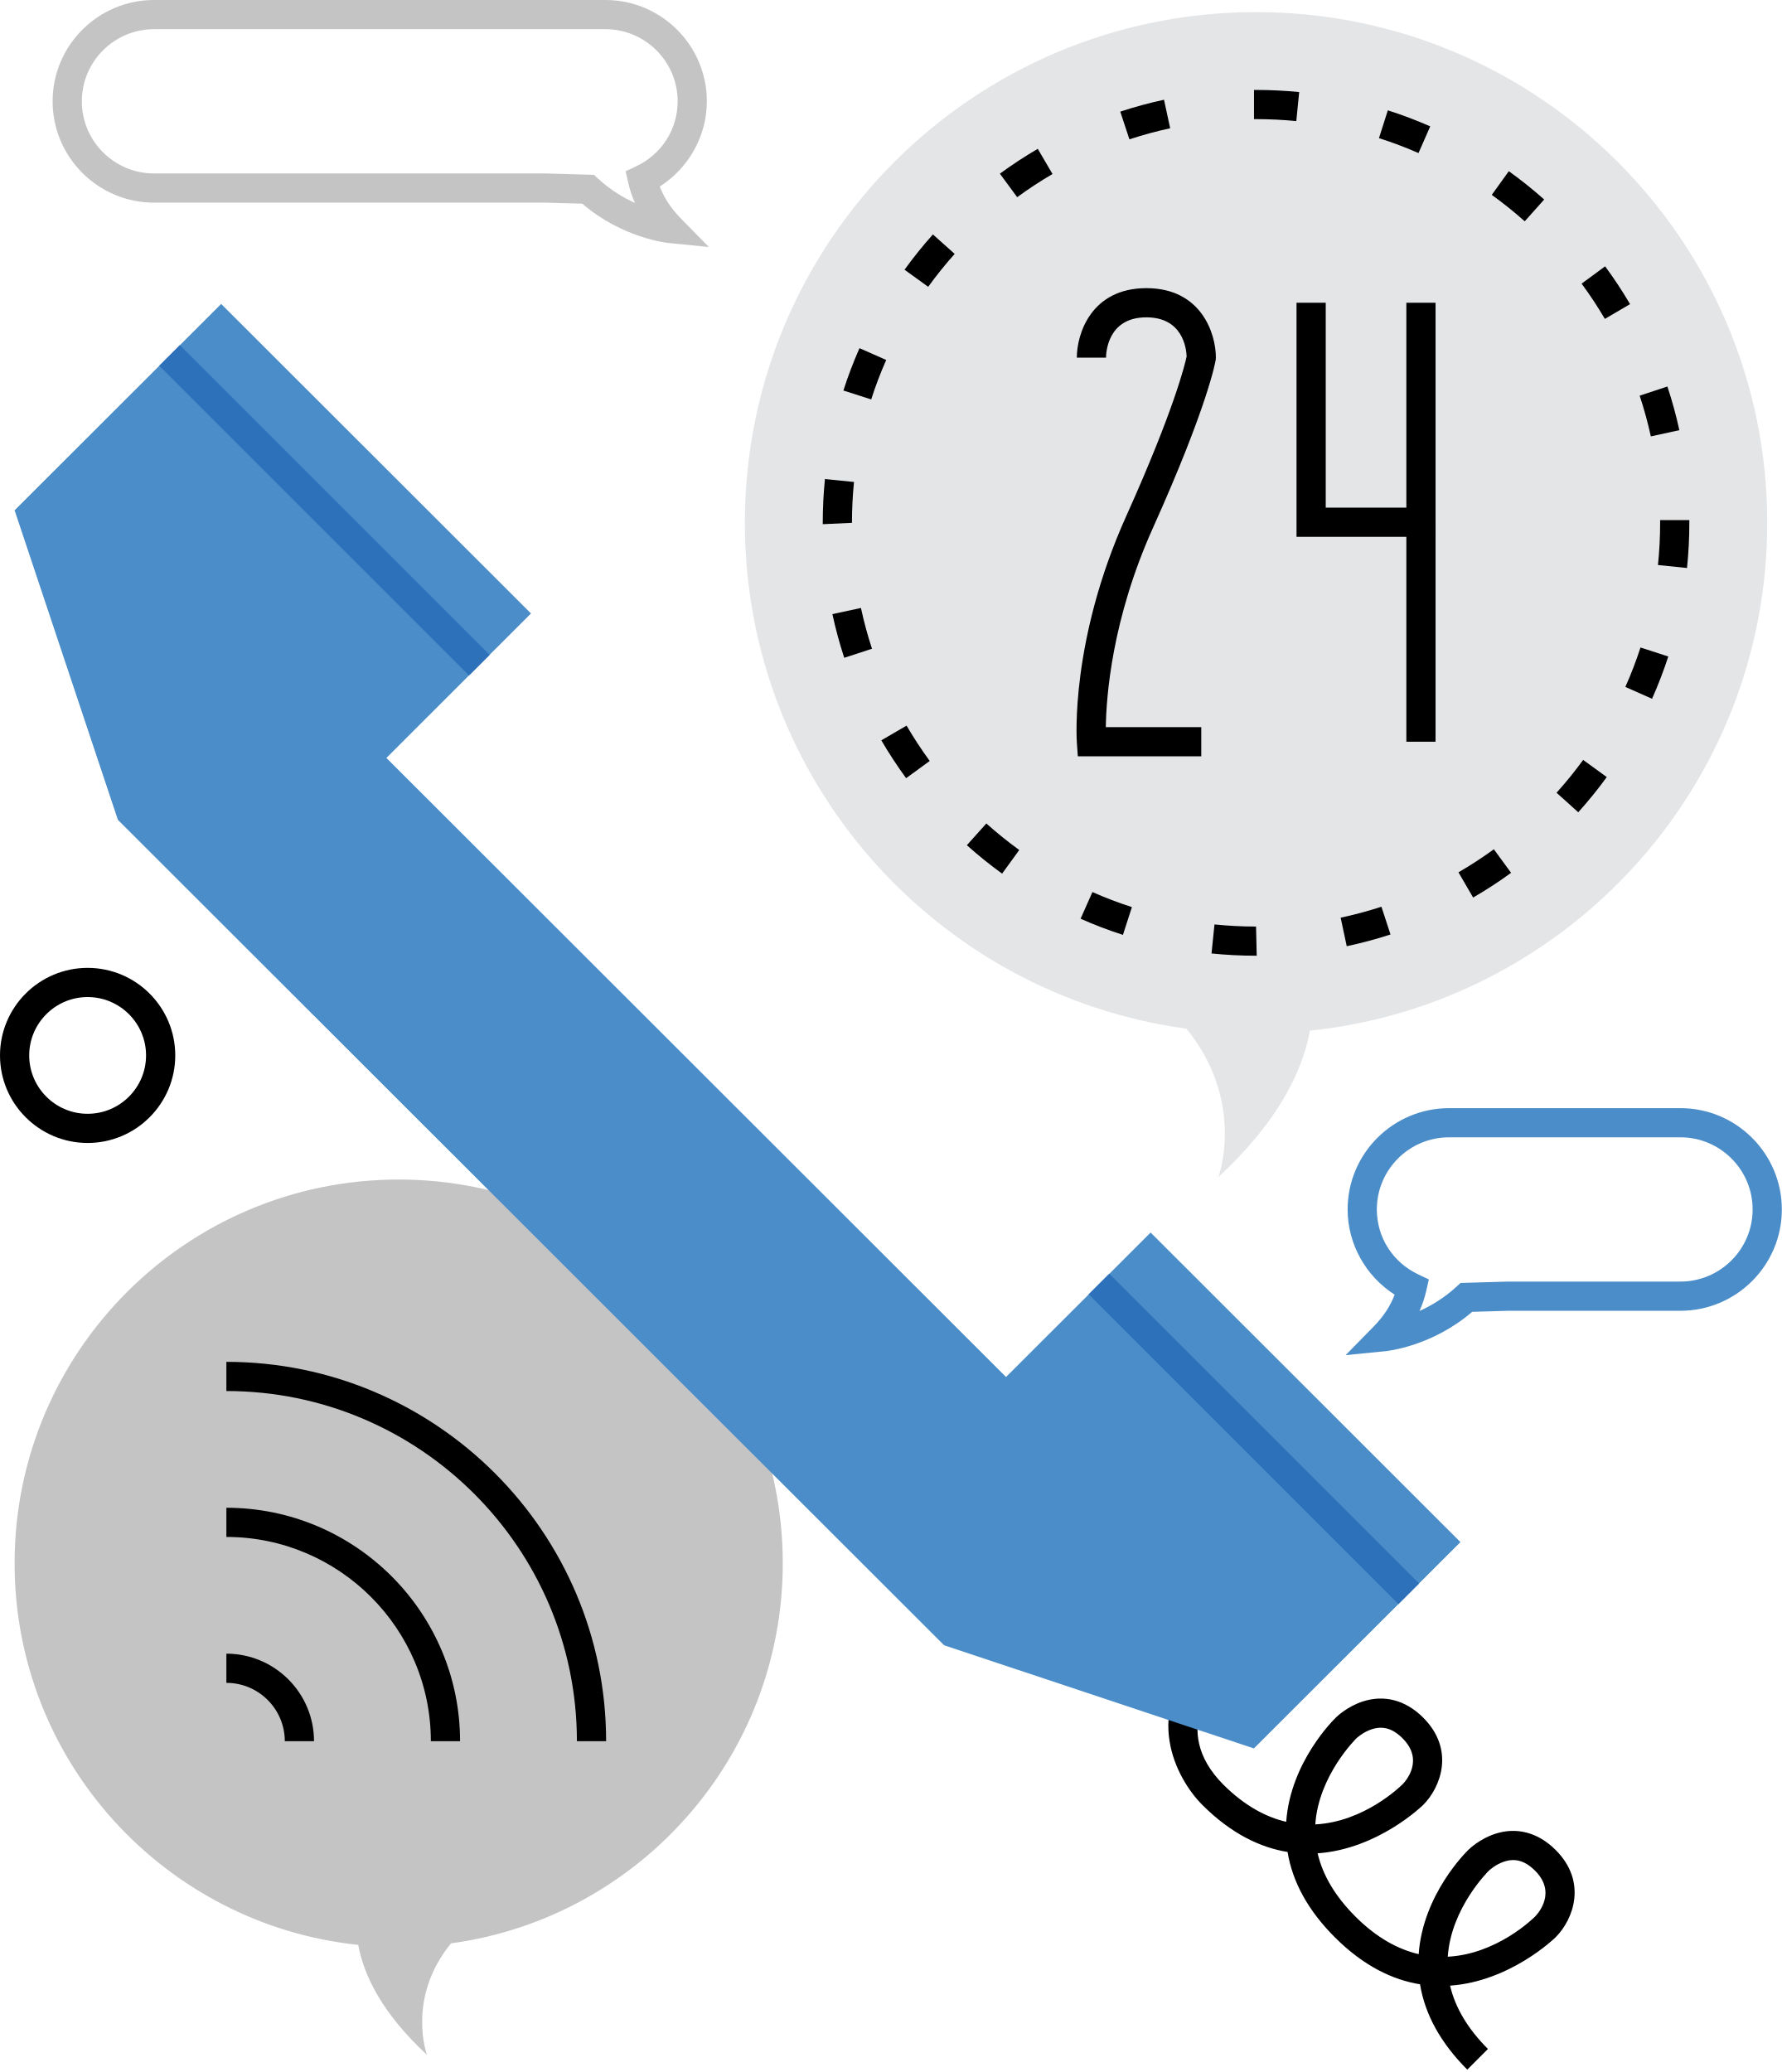
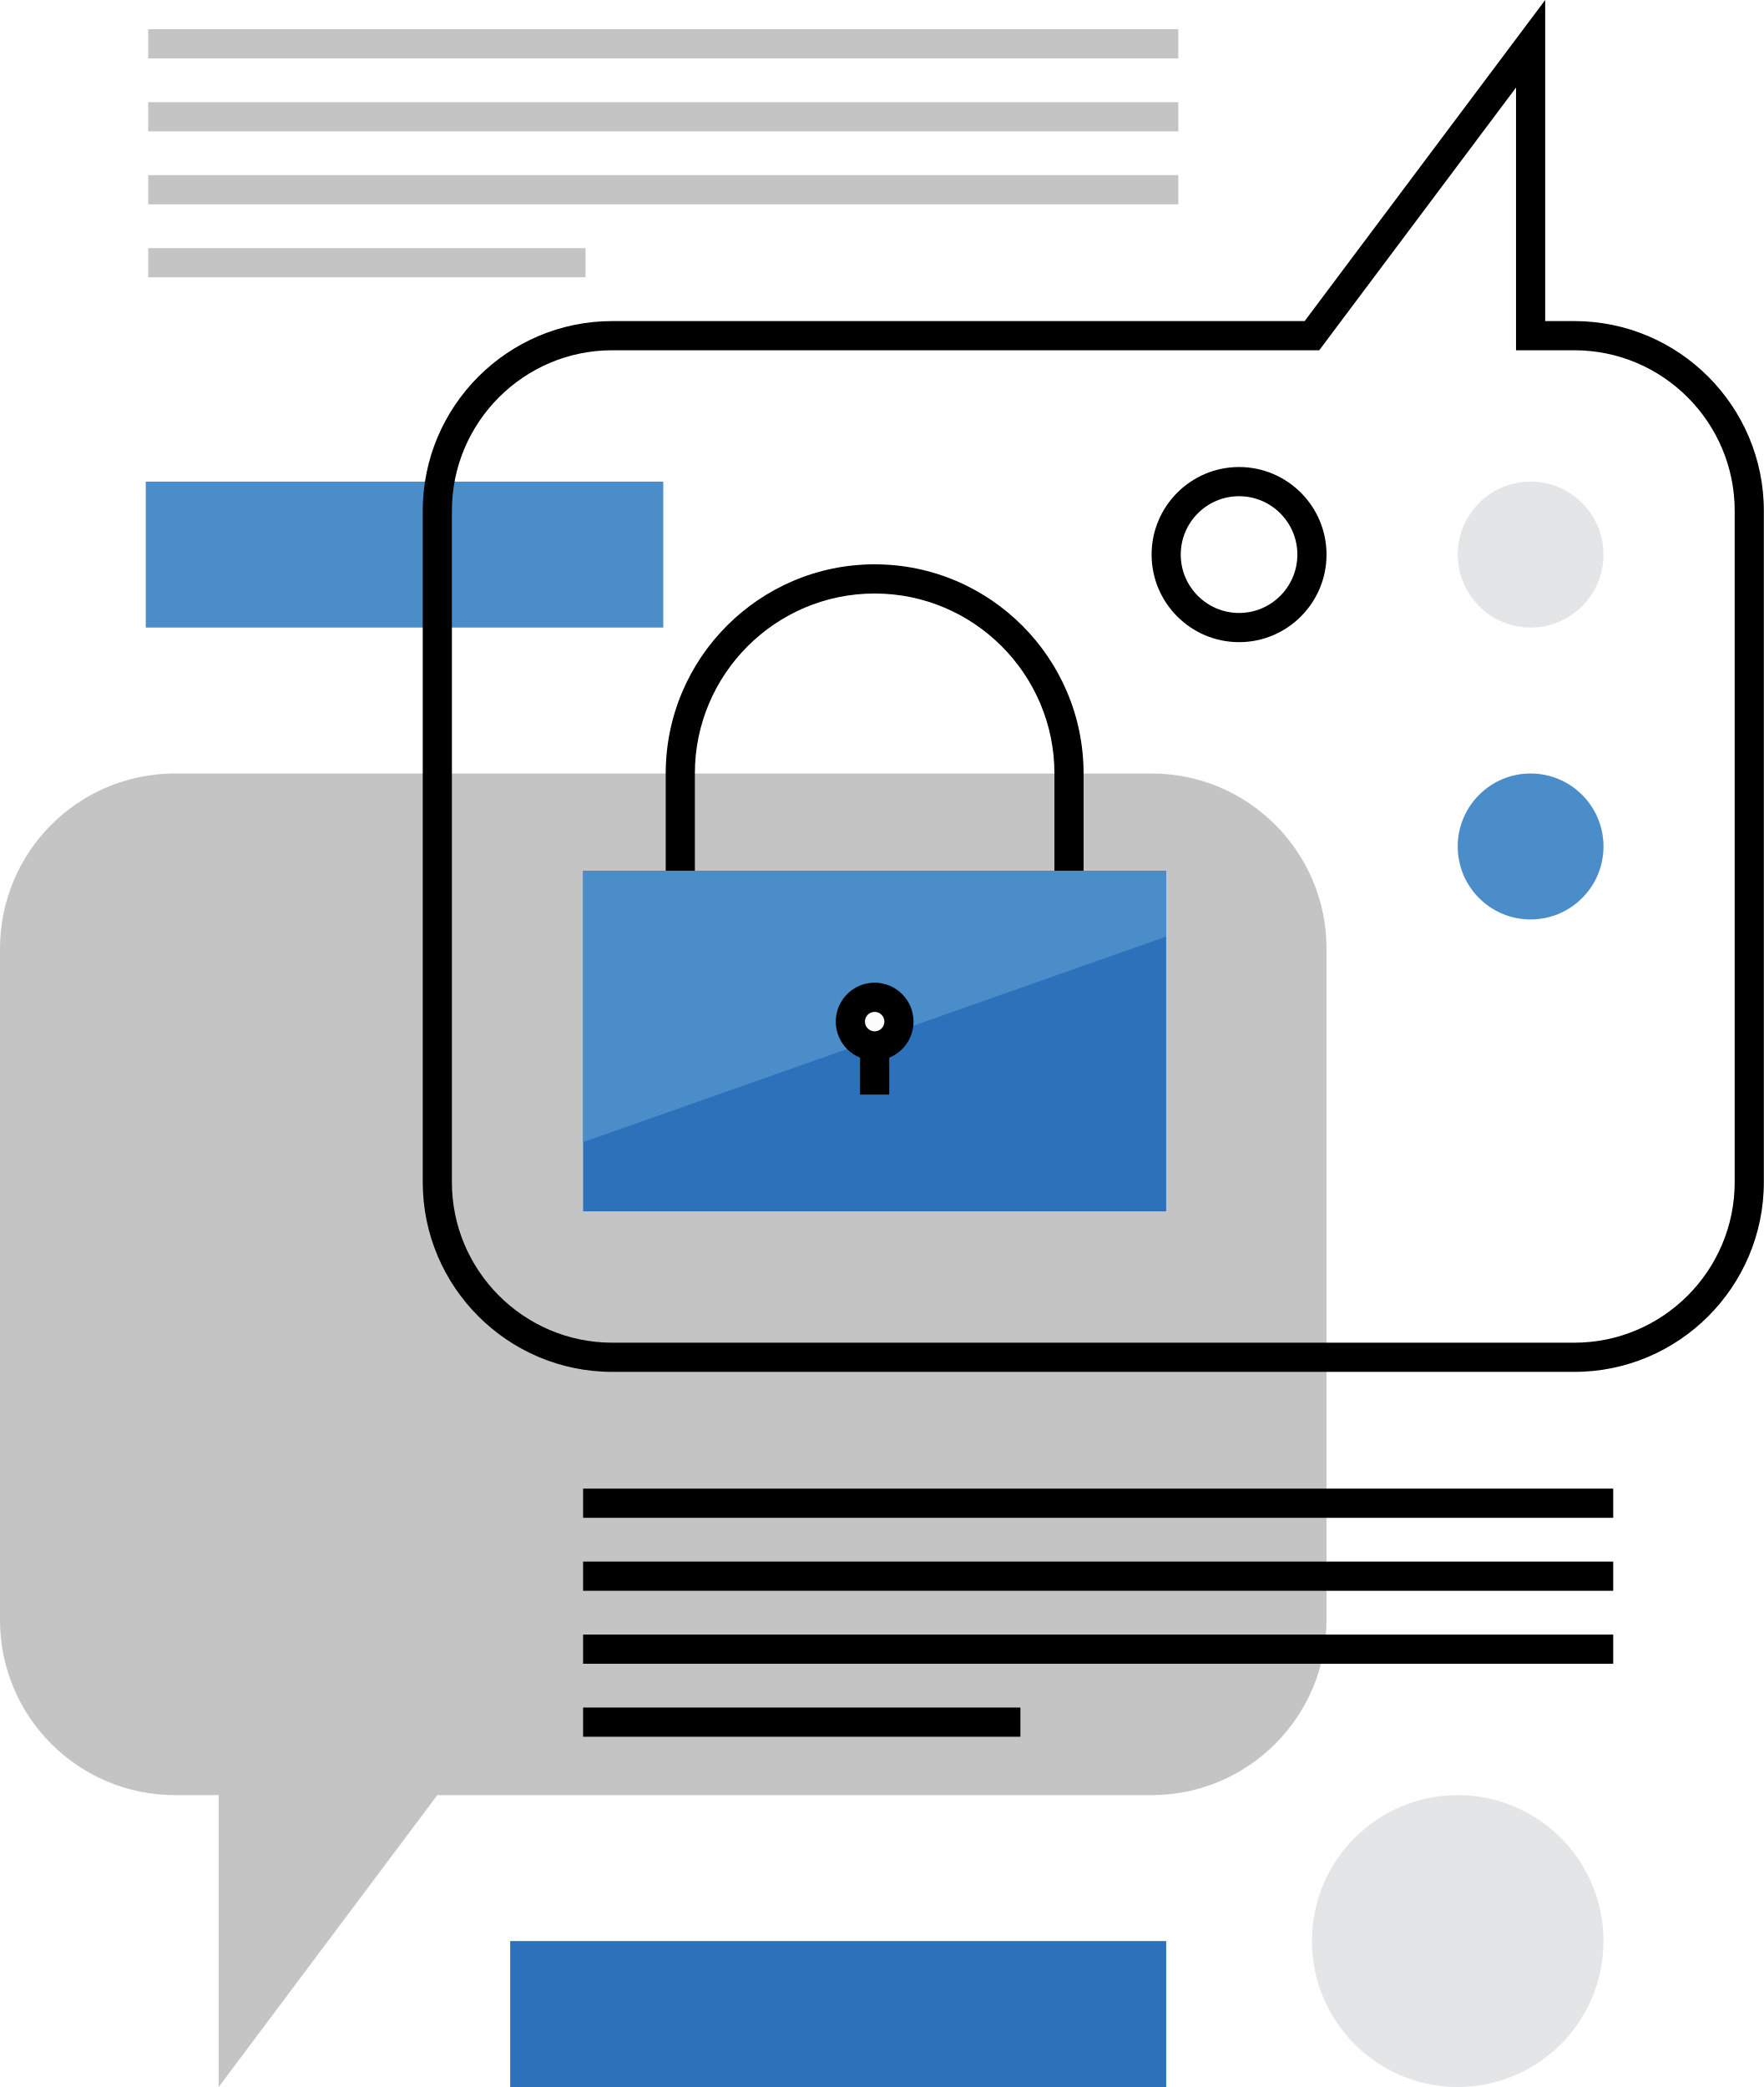
- <svg xmlns="http://www.w3.org/2000/svg" width="442px" height="514px" viewBox="0 0 442 514" version="1.1">
+ <svg xmlns="http://www.w3.org/2000/svg" width="442px" height="523px" viewBox="0 0 442 523" version="1.1">
  <defs />
  <g id="Page-1" stroke="none" stroke-width="1" fill="none" fill-rule="evenodd">
-     <g id="001-phone">
-       <g id="phone_1_">
-         <g id="Group" transform="translate(3.622951, 292.3043)" fill="#C4C4C4">
-           <path d="M0,95.498 C0,144.683 37.338,185.147 85.234,190.161 C86.628,197.733 91.135,207.108 102.287,217.432 C102.287,217.432 97.124,203.434 108.254,189.784 C154.729,183.45 190.549,143.665 190.549,95.494 C190.549,42.925 147.892,0.303 95.273,0.303 C42.66,0.307 0,42.929 0,95.498 L0,95.498 Z M108.888,188.988 C108.939,188.934 108.964,188.897 109.015,188.843 C108.964,188.897 108.939,188.934 108.888,188.988 L108.888,188.988 Z" id="Shape" />
-           <path id="Shape" />
-         </g>
-         <path d="M363.973,513.41 C357.408,506.851 353.48,499.756 352.252,492.245 C345.524,491.152 338.304,487.768 331.112,480.576 C324.548,474.017 320.62,466.926 319.392,459.418 C312.664,458.321 305.447,454.937 298.252,447.745 C291.64,441.142 283.134,424.658 298.252,409.549 L303.375,414.668 C301.951,416.09 289.869,428.947 303.382,442.634 C308.73,447.976 314.048,450.771 319.055,451.936 C320.095,437.074 330.931,426.501 331.409,426.041 C331.634,425.816 334.145,423.384 337.952,422.113 C343.329,420.322 348.684,421.737 353.038,426.092 C360.984,434.037 357.39,443.394 353.038,447.745 C352.865,447.918 341.807,458.709 326.848,459.748 C328.109,465.21 331.25,470.473 336.235,475.454 C341.583,480.796 346.905,483.594 351.915,484.76 C352.959,469.901 363.791,459.328 364.27,458.868 C364.494,458.644 367.001,456.211 370.805,454.941 C376.175,453.153 381.533,454.564 385.891,458.919 C393.84,466.86 390.246,476.221 385.891,480.572 C385.717,480.746 374.66,491.532 359.708,492.575 C360.965,498.037 364.11,503.3 369.095,508.284 L363.973,513.41 L363.973,513.41 Z M375.37,461.424 C374.635,461.424 373.878,461.558 373.095,461.815 C370.903,462.546 369.36,464.026 369.342,464.041 C369.2,464.178 359.933,473.3 359.132,485.401 C371.237,484.771 380.189,476.033 380.769,475.457 C381.696,474.505 386.127,469.394 380.769,464.041 C379.004,462.285 377.251,461.424 375.37,461.424 L375.37,461.424 Z M342.514,428.596 C341.778,428.596 341.025,428.727 340.239,428.987 C338.047,429.718 336.496,431.199 336.482,431.213 C336.34,431.351 327.069,440.476 326.272,452.577 C338.38,451.951 347.332,443.206 347.916,442.63 C348.839,441.678 353.27,436.567 347.912,431.213 C346.151,429.454 344.398,428.596 342.514,428.596 L342.514,428.596 Z" id="Shape" fill="#000000" />
-         <g id="Group" transform="translate(3.622951, 75.12116)">
-           <polygon id="Shape" fill="#4B8DC9" points="169.079 189.687 92.226 112.901 128.093 77.063 51.239 0.278 0 51.471 25.622 128.256 128.093 230.636 230.565 333.017 307.418 358.612 358.654 307.425 281.8 230.636 245.933 266.468" />
-           <rect id="Rectangle-path" fill="#2D71BB" transform="translate(307.407, 281.8247) rotate(45) translate(-307.407, -281.8247) " x="253.063" y="278.205" width="108.687" height="7.239" />
-           <rect id="Rectangle-path" fill="#2D71BB" transform="translate(76.85621, 51.4706) rotate(45) translate(-76.85621, -51.4706) " x="22.512" y="47.851" width="108.687" height="7.239" />
-         </g>
-         <g id="Group" transform="translate(184.7705, 2.72679)">
-           <g id="Shape">
-             <path d="M126.803,0.278 C56.772,0.278 0,56.999 0,126.968 C0,191.077 47.671,244.029 109.525,252.456 C124.343,270.623 117.471,289.254 117.471,289.254 C132.31,275.506 138.313,263.033 140.168,252.956 C203.914,246.281 253.607,192.427 253.607,126.968 C253.607,56.999 196.835,0.278 126.803,0.278 L126.803,0.278 Z M108.518,251.204 C108.583,251.276 108.623,251.323 108.689,251.399 C108.627,251.323 108.583,251.272 108.518,251.204 L108.518,251.204 Z" fill="#E4E5E7" />
-             <path stroke="#E4E5E7" />
-           </g>
-           <g transform="translate(82.06912, 68.41125)" fill="#000000">
-             <polygon id="Shape" points="89.264 62.031 54.773 62.031 54.773 3.964 62.019 3.964 62.019 54.792 82.018 54.792 82.018 3.964 89.264 3.964" />
-             <g transform="translate(0, -0)">
-               <path d="M31.144,116.479 L0.523,116.479 L0.288,113.113 C0.212,112.088 -1.324,87.692 12.515,56.928 C24.467,30.362 27.119,19.152 27.518,17.274 C27.424,15.095 26.446,7.584 17.522,7.584 C7.802,7.584 7.523,16.553 7.523,17.578 L0.277,17.578 C0.277,11.62 3.882,0.344 17.522,0.344 C31.166,0.344 34.771,11.616 34.771,17.578 L34.724,18.153 C34.648,18.606 32.789,29.523 19.124,59.896 C8.958,82.486 7.574,101.729 7.468,109.24 L31.144,109.24 L31.144,116.479 L31.144,116.479 Z" id="Shape" />
-               <rect id="Rectangle-path" x="82.018" y="58.412" width="7.246" height="54.448" />
+     <g id="Talk-to-Us">
+       <g id="encrypted_dialog">
+         <g id="encrypted_dialog_1_">
+           <rect id="Rectangle-path" fill="#4B8DC9" x="36.529" y="120.692" width="129.678" height="36.573" />
+           <path d="M288.579,193.839 L43.835,193.839 C19.627,193.839 0,213.49 0,237.727 L0,405.965 C0,430.202 19.627,449.853 43.835,449.853 L54.793,449.853 L54.793,523 L109.587,449.853 L288.579,449.853 C312.786,449.853 332.413,430.202 332.413,405.965 L332.413,237.727 C332.413,213.49 312.786,193.839 288.579,193.839 L288.579,193.839 Z" id="Shape" fill="#C4C4C4" />
+           <path d="M394.512,343.79 L153.421,343.79 C127.238,343.79 105.934,322.461 105.934,296.245 L105.934,128.007 C105.934,101.791 127.238,80.462 153.421,80.462 L326.934,80.462 L387.207,0 L387.207,80.462 L394.512,80.462 C420.696,80.462 442,101.791 442,128.007 L442,296.245 C442,322.461 420.696,343.79 394.512,343.79 L394.512,343.79 Z M153.421,87.776 C131.267,87.776 113.24,105.825 113.24,128.007 L113.24,296.245 C113.24,318.427 131.267,336.476 153.421,336.476 L394.512,336.476 C416.667,336.476 434.694,318.427 434.694,296.245 L434.694,128.007 C434.694,105.825 416.667,87.776 394.512,87.776 L379.901,87.776 L379.901,21.944 L330.587,87.776 L153.421,87.776 L153.421,87.776 Z" id="Shape" fill="#000000" />
+           <g id="Group" transform="translate(146.1157, 141.2579)">
+             <rect id="Rectangle-path" fill="#2D71BB" x="0.004" y="76.965" width="146.116" height="85.337" />
+             <path d="M125.418,76.965 L118.113,76.965 L118.113,52.581 C118.113,27.711 97.905,7.475 73.062,7.475 C48.218,7.475 28.01,27.711 28.01,52.581 L28.01,76.965 L20.705,76.965 L20.705,52.581 C20.705,23.677 44.193,0.161 73.062,0.161 C101.93,0.161 125.418,23.677 125.418,52.581 L125.418,76.965 L125.418,76.965 Z" id="Shape" fill="#000000" />
+             <polygon id="Shape" fill="#4B8DC9" points="146.119 76.965 0.004 76.965 0.004 144.958 146.119 93.448" />
+             <g transform="translate(63.23835, 104.9235)">
+               <g>
+                 <ellipse id="Oval" fill="#FCFCFC" cx="9.823" cy="9.833" rx="6.089" ry="6.097" />
+                 <path d="M9.823,19.587 C4.45,19.587 0.081,15.213 0.081,9.833 C0.081,4.453 4.45,0.078 9.823,0.078 C15.197,0.078 19.565,4.453 19.565,9.833 C19.565,15.213 15.197,19.587 9.823,19.587 L9.823,19.587 Z M9.823,7.393 C8.479,7.393 7.387,8.487 7.387,9.833 C7.387,11.178 8.479,12.272 9.823,12.272 C11.167,12.272 12.26,11.178 12.26,9.833 C12.26,8.487 11.167,7.393 9.823,7.393 L9.823,7.393 Z" id="Shape" fill="#000000" />
+               </g>
+               <rect id="Rectangle-path" fill="#000000" x="6.17" y="15.929" width="7.306" height="12.19" />
            </g>
          </g>
-           <path d="M126.97,234.358 L126.803,234.358 C123.115,234.358 119.402,234.169 115.757,233.796 L116.492,226.597 C119.891,226.944 123.361,227.122 126.803,227.122 L126.97,234.358 L126.97,234.358 Z M149.298,232.001 L147.791,224.921 C151.193,224.197 154.599,223.281 157.906,222.206 L160.156,229.087 C156.606,230.242 152.954,231.223 149.298,232.001 L149.298,232.001 Z M93.784,229.189 C90.23,228.045 86.69,226.695 83.277,225.182 L86.215,218.565 C89.4,219.976 92.693,221.232 96.008,222.3 L93.784,229.189 L93.784,229.189 Z M180.651,219.929 L177.014,213.667 C180.024,211.923 182.977,209.997 185.792,207.948 L190.067,213.794 C187.049,215.991 183.883,218.058 180.651,219.929 L180.651,219.929 Z M63.811,213.993 C60.811,211.821 57.866,209.45 55.065,206.945 L59.898,201.552 C62.518,203.89 65.26,206.106 68.064,208.133 L63.811,213.993 L63.811,213.993 Z M206.729,198.772 L201.345,193.929 C203.675,191.344 205.892,188.604 207.943,185.785 L213.801,190.045 C211.602,193.064 209.225,195.999 206.729,198.772 L206.729,198.772 Z M40.001,190.316 C37.805,187.308 35.73,184.148 33.849,180.923 L40.113,177.278 C41.867,180.29 43.801,183.236 45.856,186.042 L40.001,190.316 L40.001,190.316 Z M225.036,170.618 L218.413,167.679 C219.837,164.486 221.098,161.192 222.17,157.895 L229.061,160.132 C227.913,163.664 226.558,167.194 225.036,170.618 L225.036,170.618 Z M24.651,160.457 C23.491,156.921 22.502,153.272 21.712,149.616 L28.795,148.092 C29.531,151.502 30.451,154.905 31.534,158.202 L24.651,160.457 L24.651,160.457 Z M233.709,138.178 L226.5,137.436 C226.862,133.968 227.039,130.446 227.039,126.971 L227.036,126.294 L234.282,126.294 L234.285,126.913 C234.285,130.692 234.09,134.461 233.709,138.178 L233.709,138.178 Z M19.321,127.308 L19.321,126.971 C19.321,123.334 19.506,119.674 19.865,116.109 L27.074,116.836 C26.734,120.166 26.563,123.576 26.563,126.971 L19.321,127.308 L19.321,127.308 Z M224.735,105.528 C223.989,102.118 223.054,98.719 221.964,95.429 L228.84,93.152 C230.01,96.682 231.01,100.323 231.807,103.983 L224.735,105.528 L224.735,105.528 Z M31.339,96.356 L24.44,94.148 C25.582,90.582 26.929,87.046 28.433,83.643 L35.063,86.572 C33.657,89.735 32.404,93.029 31.339,96.356 L31.339,96.356 Z M213.33,76.382 C211.569,73.381 209.631,70.439 207.562,67.637 L213.392,63.34 C215.609,66.345 217.692,69.501 219.576,72.719 L213.33,76.382 L213.33,76.382 Z M45.475,68.419 L39.602,64.18 C41.791,61.15 44.16,58.208 46.645,55.431 L52.044,60.256 C49.732,62.844 47.519,65.592 45.475,68.419 L45.475,68.419 Z M193.451,52.17 C190.864,49.864 188.114,47.66 185.274,45.618 L189.506,39.74 C192.553,41.93 195.502,44.293 198.277,46.766 L193.451,52.17 L193.451,52.17 Z M67.55,46.19 L63.26,40.355 C66.275,38.147 69.434,36.073 72.655,34.191 L76.314,40.442 C73.307,42.194 70.358,44.127 67.55,46.19 L67.55,46.19 Z M167.098,35.244 C163.906,33.843 160.605,32.598 157.294,31.541 L159.493,24.646 C163.047,25.778 166.587,27.114 170.011,28.62 L167.098,35.244 L167.098,35.244 Z M95.392,31.838 L93.121,24.964 C96.668,23.799 100.316,22.803 103.971,22.014 L105.5,29.091 C102.098,29.825 98.693,30.752 95.392,31.838 L95.392,31.838 Z M136.788,27.313 C133.495,26.987 130.136,26.825 126.803,26.825 L126.296,26.825 L126.296,19.585 L126.763,19.585 C130.372,19.585 133.969,19.763 137.502,20.11 L136.788,27.313 L136.788,27.313 Z" id="Shape" fill="#000000" />
+           <rect id="Rectangle-path" fill="#000000" x="146.119" y="373.049" width="258.135" height="7.315" />
+           <rect id="Rectangle-path" fill="#000000" x="146.119" y="391.336" width="258.135" height="7.315" />
+           <rect id="Rectangle-path" fill="#000000" x="146.119" y="409.622" width="258.135" height="7.315" />
+           <rect id="Rectangle-path" fill="#000000" x="146.119" y="427.909" width="109.583" height="7.315" />
+           <rect id="Rectangle-path" fill="#C4C4C4" x="37.139" y="7.315" width="258.135" height="7.315" />
+           <rect id="Rectangle-path" fill="#C4C4C4" x="37.139" y="25.601" width="258.135" height="7.315" />
+           <rect id="Rectangle-path" fill="#C4C4C4" x="37.139" y="43.888" width="258.135" height="7.315" />
+           <rect id="Rectangle-path" fill="#C4C4C4" x="37.139" y="62.175" width="109.583" height="7.315" />
+           <ellipse id="Oval" fill="#E4E5E7" cx="365.289" cy="486.427" rx="36.529" ry="36.573" />
+           <ellipse id="Oval" fill="#E4E5E7" cx="383.554" cy="138.979" rx="18.264" ry="18.287" />
+           <path d="M310.496,160.923 C298.408,160.923 288.579,151.081 288.579,138.979 C288.579,126.877 298.408,117.035 310.496,117.035 C322.583,117.035 332.413,126.877 332.413,138.979 C332.413,151.081 322.583,160.923 310.496,160.923 L310.496,160.923 Z M310.496,124.35 C302.438,124.35 295.884,130.911 295.884,138.979 C295.884,147.047 302.438,153.608 310.496,153.608 C318.554,153.608 325.107,147.047 325.107,138.979 C325.107,130.911 318.554,124.35 310.496,124.35 L310.496,124.35 Z" id="Shape" fill="#000000" />
+           <ellipse id="Oval" fill="#4B8DC9" cx="383.554" cy="212.126" rx="18.264" ry="18.287" />
+           <rect id="Rectangle-path" fill="#2D71BB" x="127.851" y="486.427" width="164.38" height="36.573" />
        </g>
-         <g id="Group" transform="translate(55.70846, 337.6338)" fill="#000000">
-           <path d="M22.185,94.311 L14.939,94.311 C14.939,86.326 8.44,79.832 0.447,79.832 L0.447,72.592 C12.436,72.592 22.185,82.333 22.185,94.311 L22.185,94.311 Z" id="Shape" />
-           <path d="M58.414,94.311 L51.169,94.311 C51.169,66.367 28.416,43.635 0.447,43.635 L0.447,36.395 C32.409,36.395 58.414,62.374 58.414,94.311 L58.414,94.311 Z" id="Shape" />
-           <path d="M94.644,94.311 L87.398,94.311 C87.398,46.411 48.39,7.438 0.447,7.438 L0.447,0.198 C52.39,0.198 94.644,42.415 94.644,94.311 L94.644,94.311 Z" id="Shape" />
-         </g>
-         <path d="M175.833,61.275 L165.913,60.29 C165.428,60.243 154.345,59.052 144.443,50.528 L135.288,50.267 L38.208,50.267 C24.339,50.267 13.053,38.992 13.053,25.132 C13.053,11.272 24.339,0 38.208,0 L150.182,0 C164.054,0 175.34,11.275 175.34,25.132 C175.34,33.696 170.847,41.688 163.667,46.267 C164.728,49.073 166.464,51.715 168.858,54.155 L175.833,61.275 L175.833,61.275 Z M38.208,7.239 C28.331,7.239 20.299,15.268 20.299,25.132 C20.299,34.999 28.335,43.028 38.208,43.028 L135.39,43.028 L147.331,43.368 L148.327,44.287 C151.381,47.103 154.624,49.036 157.519,50.354 C156.787,48.725 156.225,47.042 155.834,45.315 L155.196,42.492 L157.816,41.25 C164.156,38.242 168.094,32.067 168.094,25.135 C168.094,15.268 160.062,7.239 150.182,7.239 L38.208,7.239 L38.208,7.239 Z" id="Shape" fill="#C4C4C4" />
-         <path d="M333.793,336.167 L340.771,329.05 C343.162,326.614 344.901,323.972 345.959,321.167 C338.786,316.588 334.29,308.592 334.29,300.031 C334.29,286.171 345.575,274.9 359.447,274.9 L416.846,274.9 C430.715,274.9 442,286.175 442,300.031 C442,313.887 430.715,325.163 416.846,325.163 L374.24,325.163 L365.186,325.424 C355.288,333.948 344.198,335.135 343.717,335.182 L333.793,336.167 L333.793,336.167 Z M359.447,282.135 C349.568,282.135 341.536,290.164 341.536,300.028 C341.536,306.963 345.474,313.138 351.814,316.143 L354.433,317.384 L353.796,320.208 C353.408,321.927 352.846,323.603 352.122,325.221 C355.027,323.903 358.27,321.978 361.302,319.18 L362.299,318.26 L374.139,317.92 L416.846,317.92 C426.722,317.92 434.754,309.891 434.754,300.028 C434.754,290.164 426.718,282.135 416.846,282.135 L359.447,282.135 L359.447,282.135 Z" id="Shape" fill="#4B8DC9" />
-         <path d="M21.738,283.536 C9.749,283.536 0,273.795 0,261.818 C0,249.84 9.749,240.1 21.738,240.1 C33.726,240.1 43.475,249.84 43.475,261.818 C43.475,273.795 33.726,283.536 21.738,283.536 L21.738,283.536 Z M21.738,247.339 C13.745,247.339 7.246,253.833 7.246,261.818 C7.246,269.803 13.745,276.297 21.738,276.297 C29.73,276.297 36.23,269.803 36.23,261.818 C36.23,253.833 29.73,247.339 21.738,247.339 L21.738,247.339 Z" id="Shape" fill="#000000" />
      </g>
    </g>
  </g>
</svg>
